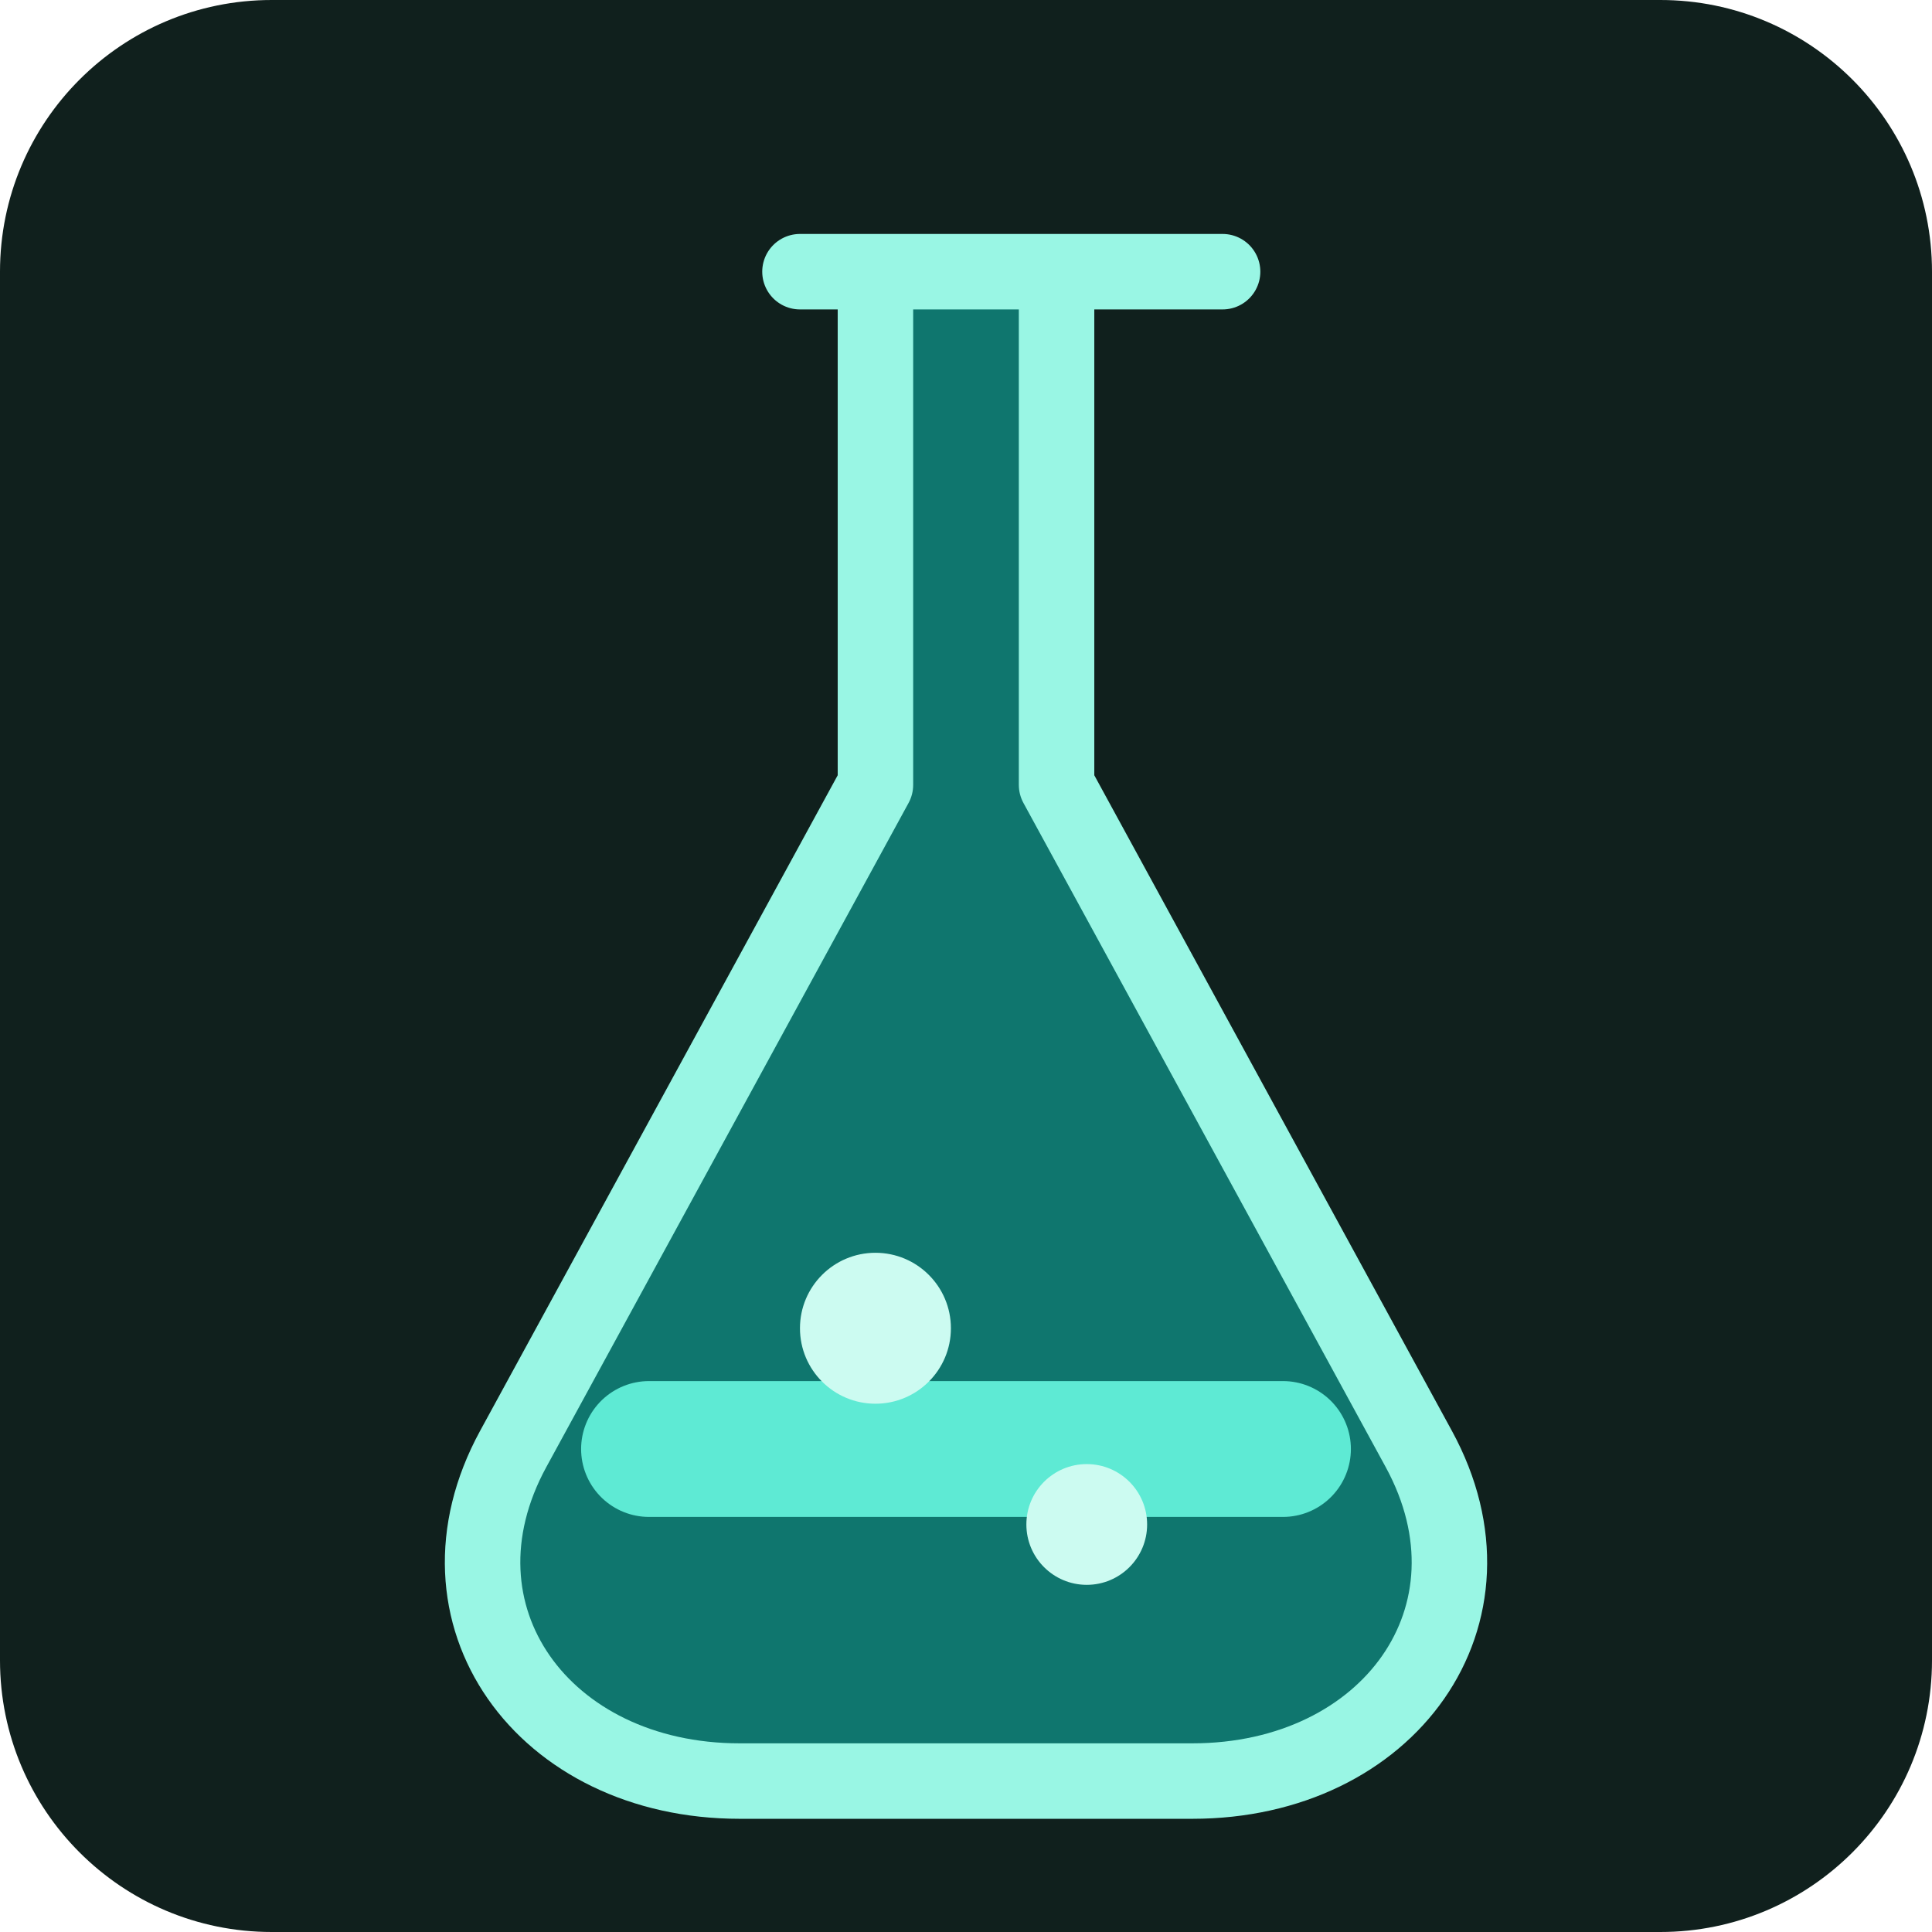
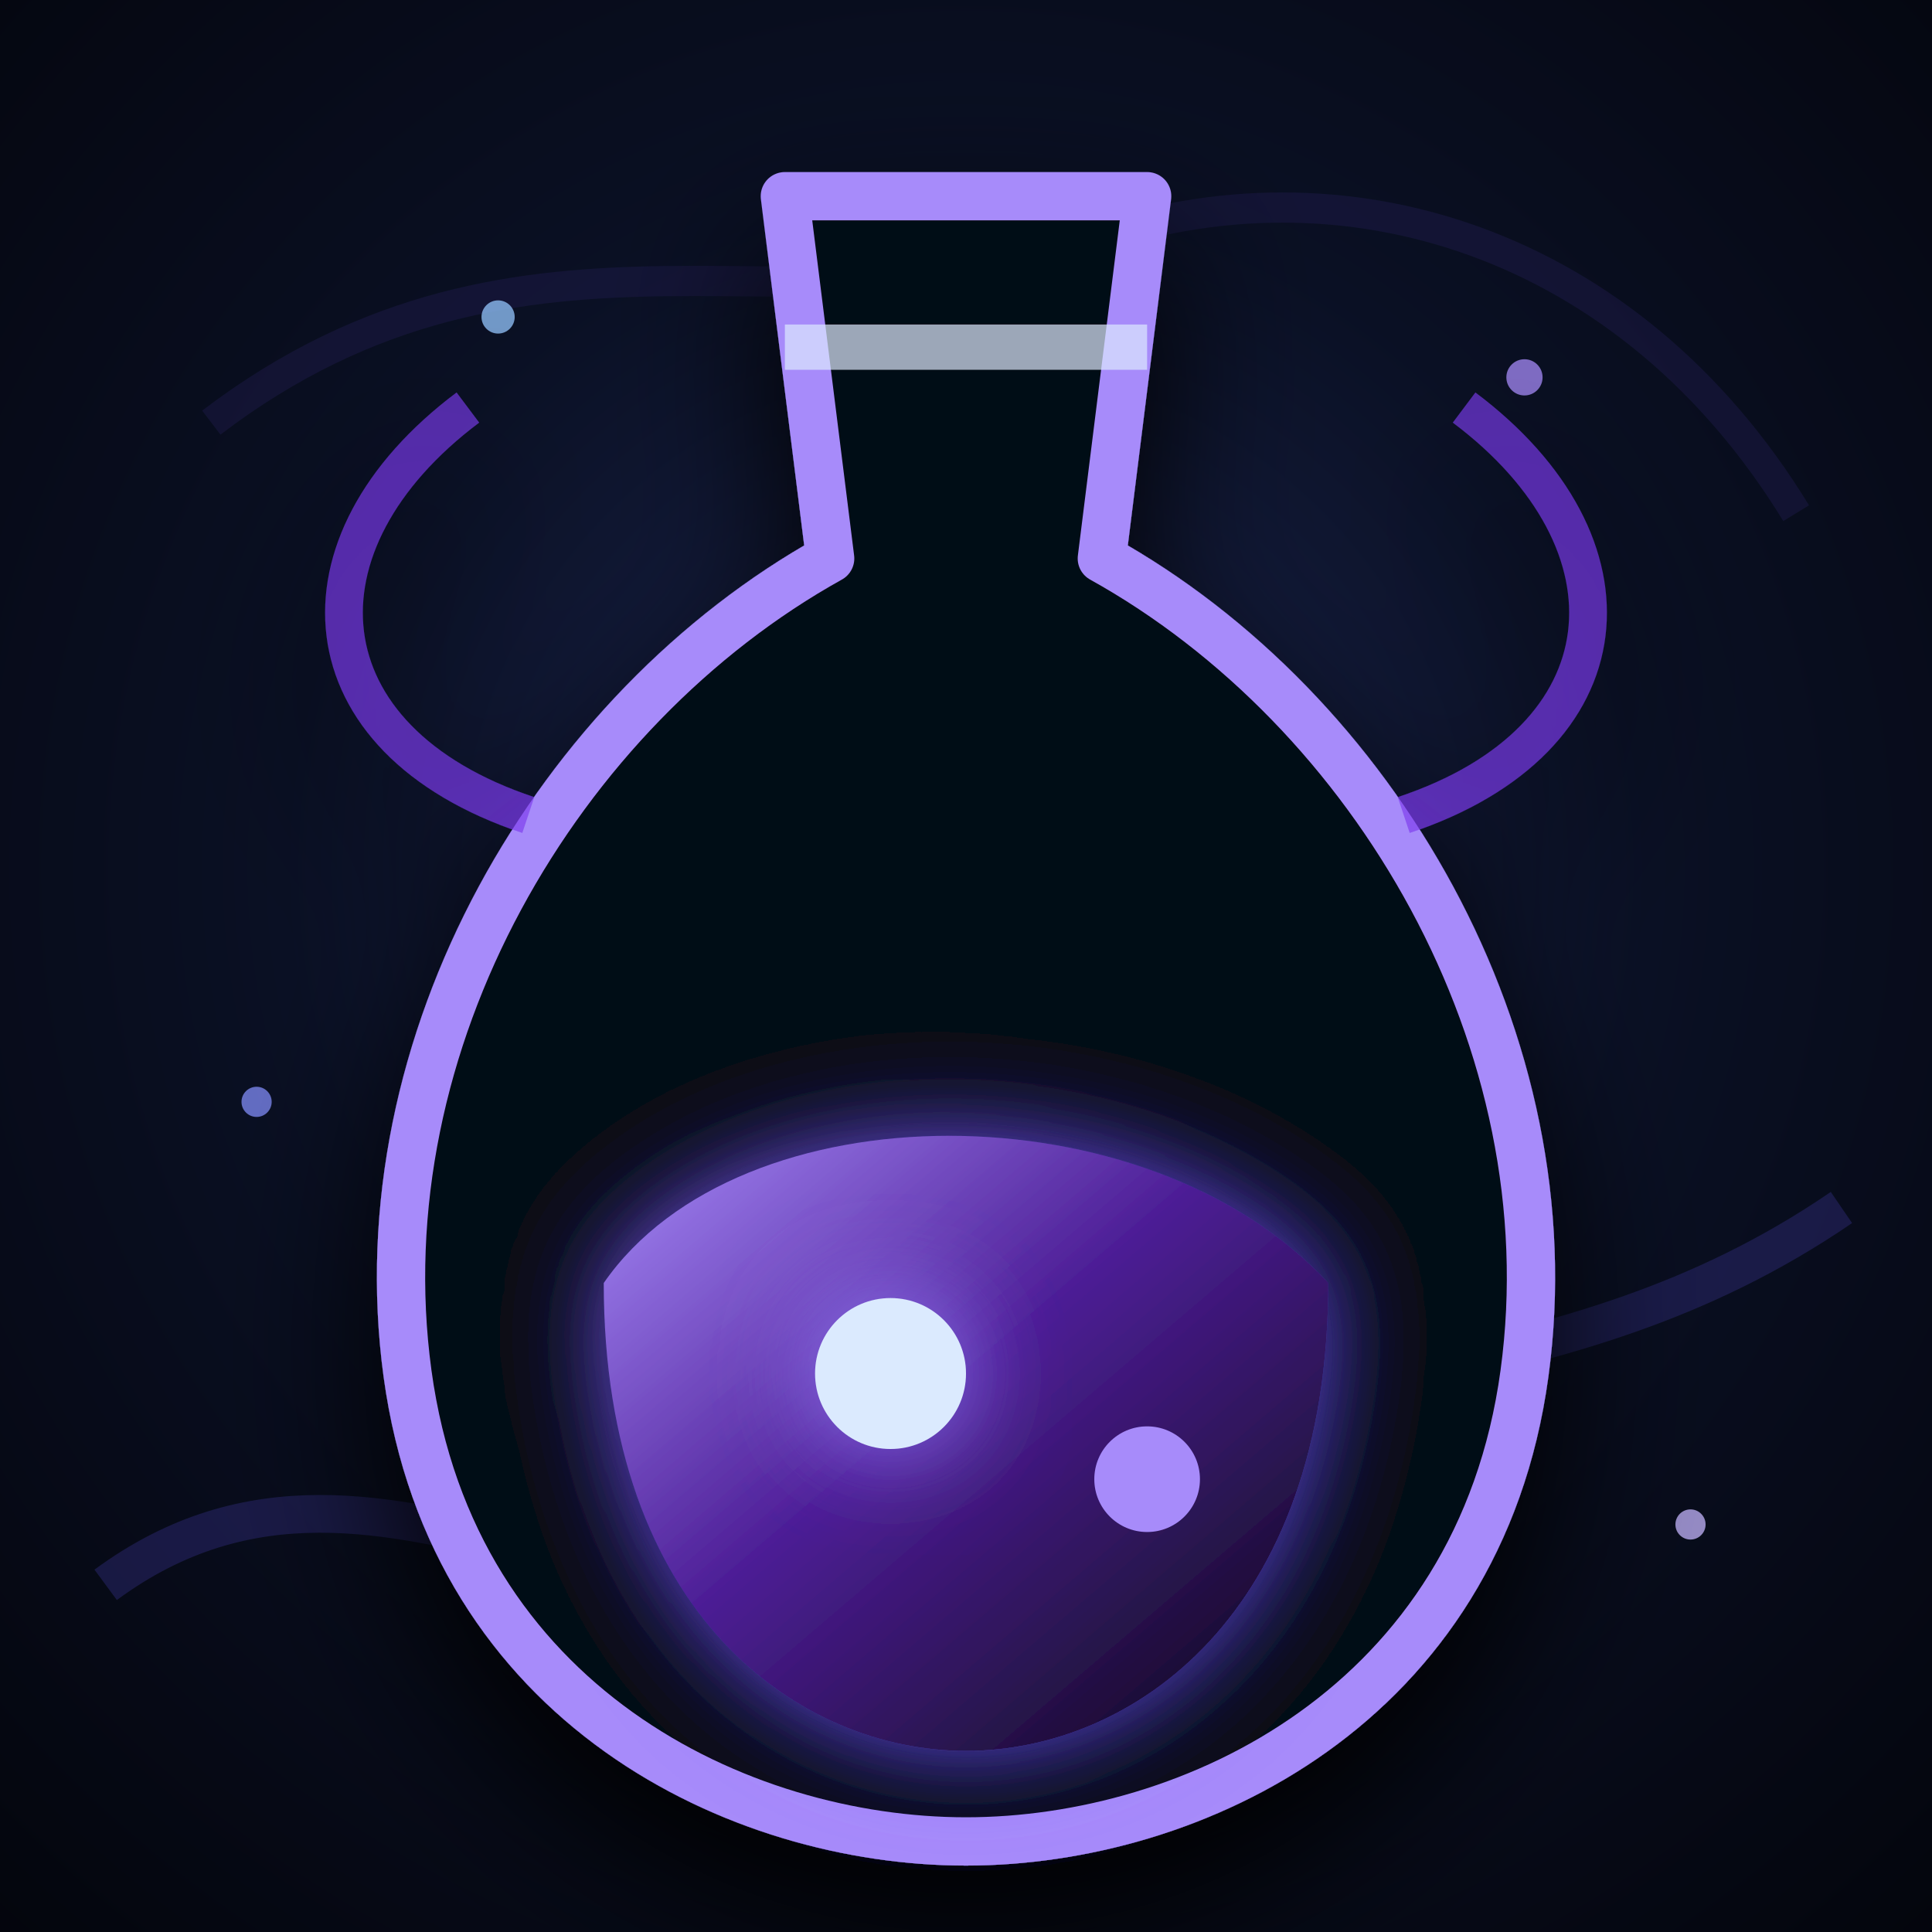
- <svg xmlns="http://www.w3.org/2000/svg" width="128" height="128" viewBox="0 0 128 128" role="img" aria-label="flask">
-   <rect width="128" height="128" rx="18" fill="#10201d" />
-   <path d="M53 18h28M58 18v34L34 96c-6 11 2 22 15 22h30c13 0 21-11 15-22L70 52V18" fill="#0f766e" stroke="#99f6e4" stroke-width="5" stroke-linecap="round" stroke-linejoin="round" />
-   <path d="M43 96h42" stroke="#5eead4" stroke-width="9" stroke-linecap="round" />
-   <circle cx="58" cy="88" r="5" fill="#ccfbf1" />
-   <circle cx="72" cy="101" r="4" fill="#ccfbf1" />
+ <svg xmlns="http://www.w3.org/2000/svg" width="128" height="128" viewBox="0 0 128 128" role="img" aria-label="void alchemy vessel">
+   <defs>
+     <radialGradient id="voidBg" cx="50%" cy="45%" r="78%">
+       <stop offset="0%" stop-color="#1b2550" />
+       <stop offset="45%" stop-color="#0a1024" />
+       <stop offset="100%" stop-color="#03040a" />
+     </radialGradient>
+     <linearGradient id="edgeMetal" x1="12%" y1="8%" x2="92%" y2="92%">
+       <stop offset="0%" stop-color="#f8fafc" />
+       <stop offset="16%" stop-color="#94a3b8" />
+       <stop offset="46%" stop-color="#26324a" />
+       <stop offset="78%" stop-color="#0f172a" />
+       <stop offset="100%" stop-color="#020617" />
+     </linearGradient>
+     <linearGradient id="darkSteel" x1="15%" y1="0%" x2="85%" y2="100%">
+       <stop offset="0%" stop-color="#64748b" />
+       <stop offset="35%" stop-color="#1f2937" />
+       <stop offset="100%" stop-color="#030712" />
+     </linearGradient>
+     <linearGradient id="arcane" x1="0%" y1="0%" x2="100%" y2="100%">
+       <stop offset="0%" stop-color="#dbeafe" />
+       <stop offset="20%" stop-color="#93c5fd" />
+       <stop offset="46%" stop-color="#7c3aed" />
+       <stop offset="74%" stop-color="#312e81" />
+       <stop offset="100%" stop-color="#060716" />
+     </linearGradient>
+     <linearGradient id="deepViolet" x1="0%" y1="0%" x2="100%" y2="100%">
+       <stop offset="0%" stop-color="#a78bfa" />
+       <stop offset="45%" stop-color="#4c1d95" />
+       <stop offset="100%" stop-color="#09090f" />
+     </linearGradient>
+     <filter id="glow" x="-70%" y="-70%" width="240%" height="240%">
+       <feGaussianBlur stdDeviation="3.4" result="blur" />
+       <feColorMatrix in="blur" type="matrix" values="0.25 0 0 0 0.14                 0 0.18 0 0 0.08                 0 0 1.00 0 0.92                 0 0 0 0.9 0" />
+       <feMerge>
+         <feMergeNode />
+         <feMergeNode in="SourceGraphic" />
+       </feMerge>
+     </filter>
+     <filter id="bigGlow" x="-100%" y="-100%" width="300%" height="300%">
+       <feGaussianBlur stdDeviation="6.5" result="blur" />
+       <feColorMatrix in="blur" type="matrix" values="0.18 0 0 0 0.12                 0 0.12 0 0 0.04                 0 0 1.00 0 1.00                 0 0 0 1 0" />
+       <feMerge>
+         <feMergeNode />
+         <feMergeNode in="SourceGraphic" />
+       </feMerge>
+     </filter>
+     <filter id="drop" x="-30%" y="-30%" width="160%" height="160%">
+       <feDropShadow dx="0" dy="5" stdDeviation="5" flood-color="#000" flood-opacity=".95" />
+     </filter>
+   </defs>
+   <rect width="128" height="128" fill="url(#voidBg)" />
+   <path d="M7 105 C26 91, 44 114, 65 101 C85 89, 103 93, 122 80" fill="none" stroke="#312e81" stroke-width="2.5" opacity=".42" />
+   <path d="M14 28 C35 12, 54 23, 72 16 C89 10, 108 16, 119 34" fill="none" stroke="#1e1b4b" stroke-width="2" opacity=".45" />
+   <g opacity=".75">
+     <circle cx="17" cy="73" r="1" fill="#818cf8" />
+     <circle cx="33" cy="21" r="1.1" fill="#93c5fd" />
+     <circle cx="101" cy="25" r="1.2" fill="#a78bfa" />
+     <circle cx="112" cy="101" r="1" fill="#c4b5fd" />
+     <circle cx="59" cy="113" r="1.1" fill="#818cf8" />
+   </g>
+   <g filter="url(#drop)">
+     <path d="M52 13 H76 L73 37 C91 47 104 69 101 91 C98 113 79 122 64 122 C49 122 30 113 27 91 C24 69 37 47 55 37 Z" fill="#060a15" stroke="#a78bfa" stroke-width="3.2" stroke-linejoin="round" />
+     <path d="M40 85 C49 72, 76 72, 88 85 C88 107, 75 116, 64 116 C53 116, 40 107, 40 85Z" fill="url(#deepViolet)" filter="url(#glow)" />
+     <path d="M52 23 H76" stroke="#dbeafe" stroke-width="3" opacity=".7" />
+     <circle cx="59" cy="91" r="5" fill="#dbeafe" filter="url(#glow)" />
+     <circle cx="76" cy="98" r="3.5" fill="#a78bfa" />
+     <path d="M35 54 C20 49, 19 36, 31 27 M93 54 C108 49, 109 36, 97 27" fill="none" stroke="#7c3aed" stroke-width="2.5" opacity=".65" />
+   </g>
</svg>
